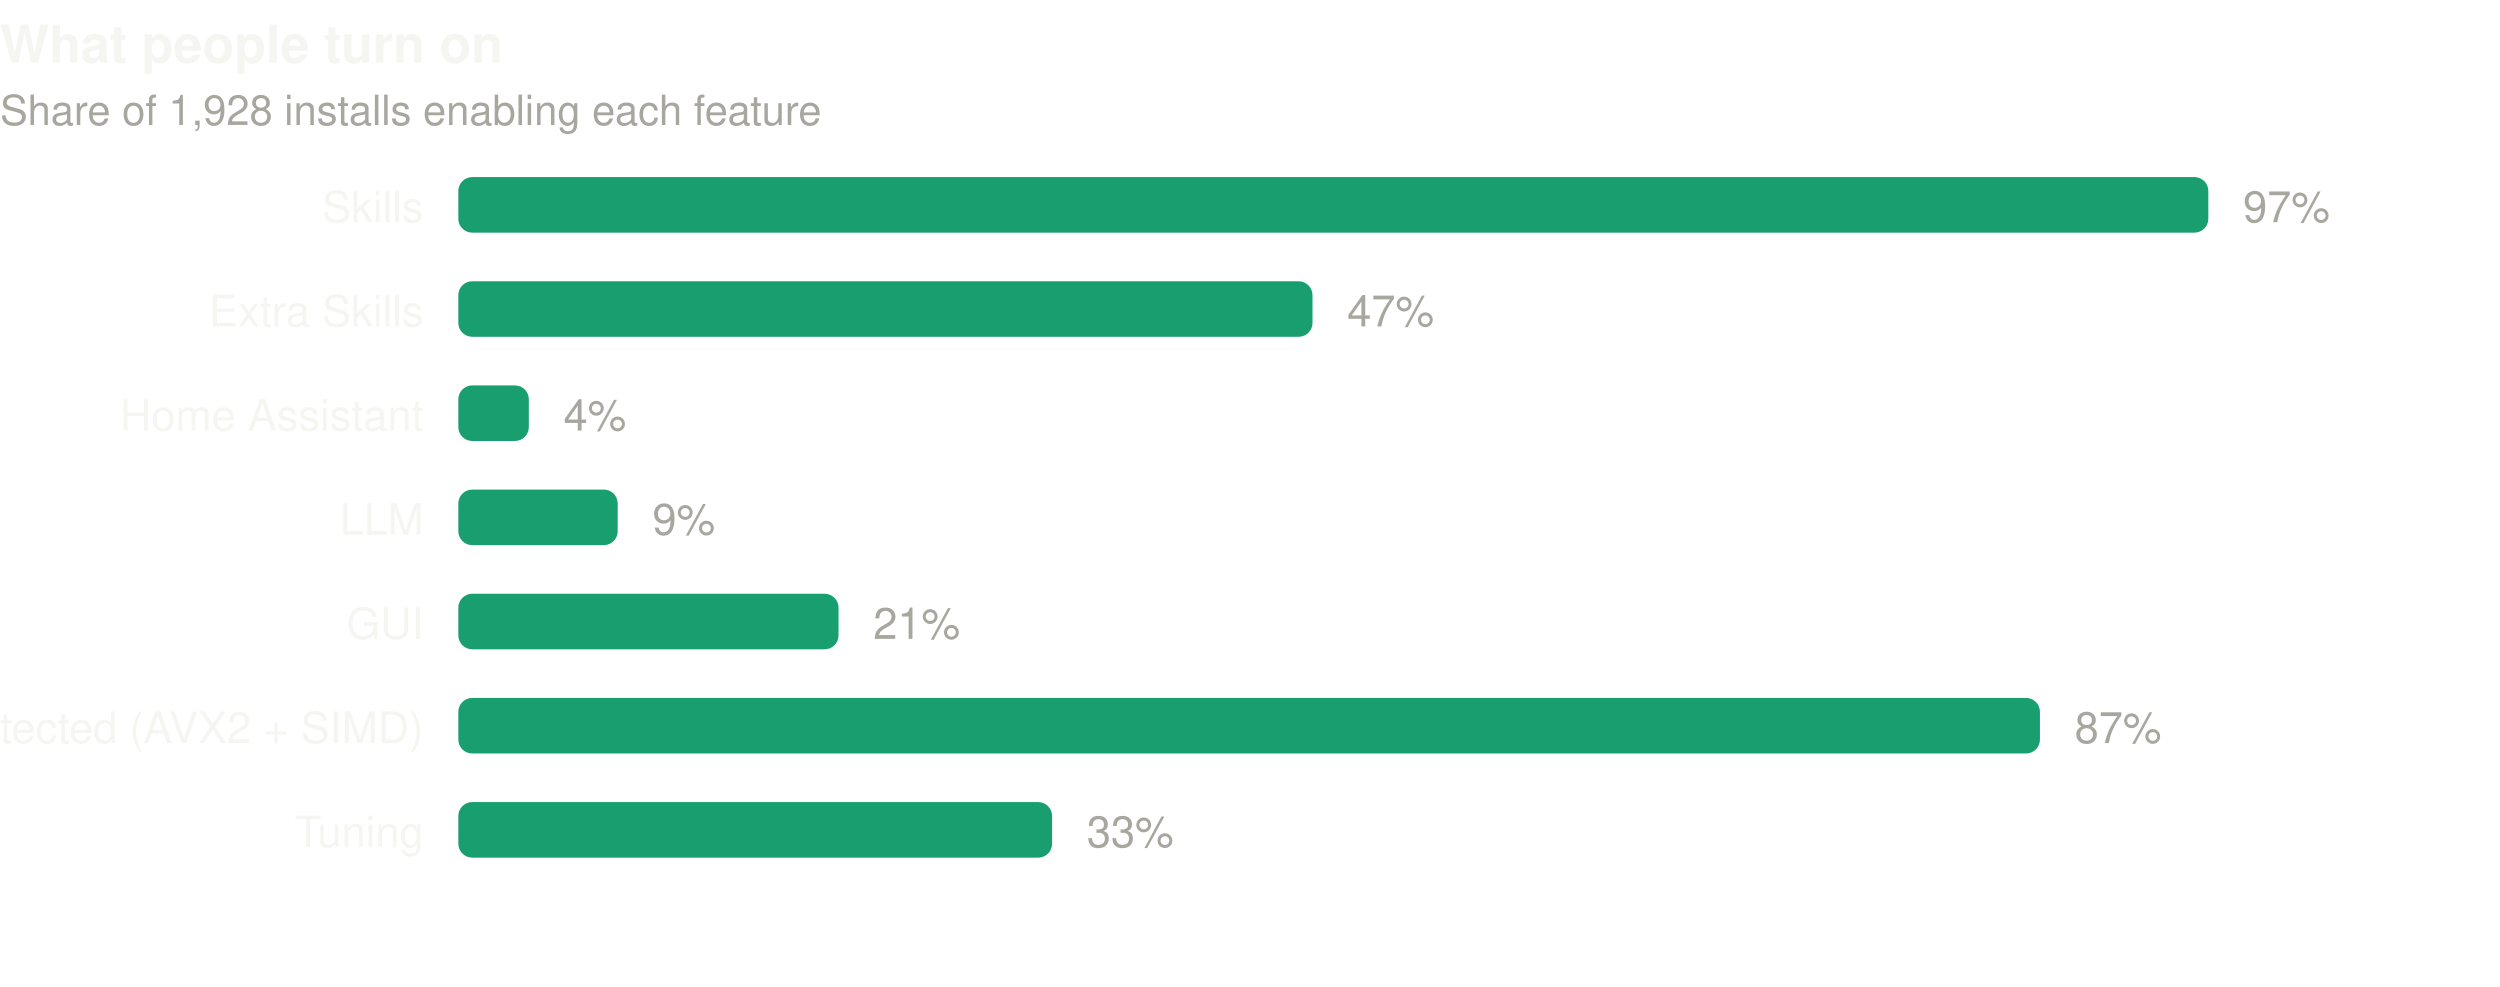
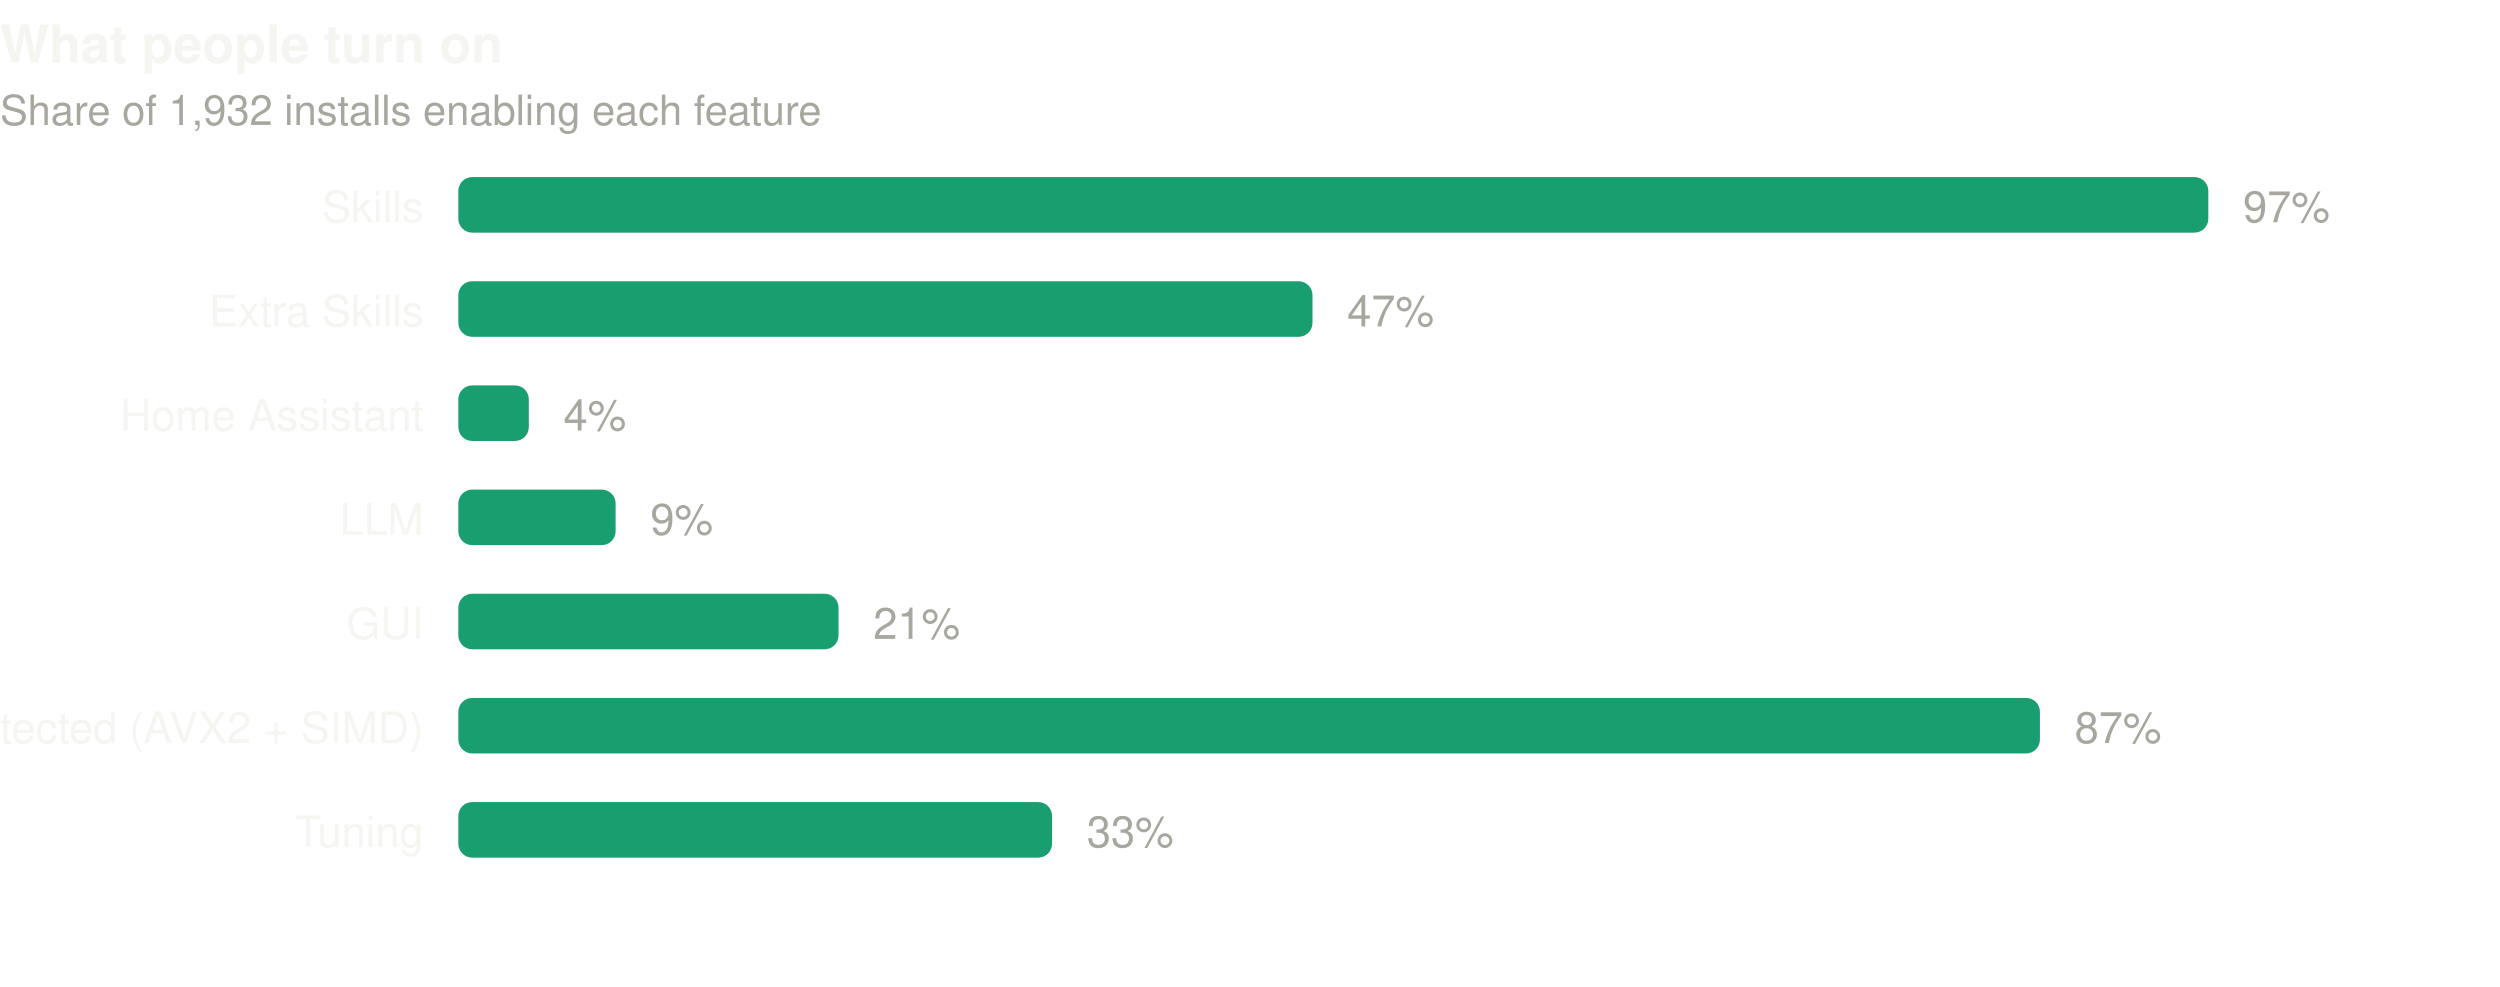
- <svg xmlns="http://www.w3.org/2000/svg" width="720" height="284" viewBox="0 0 720 284" role="img" aria-label="What people turn on. Share of 1,928 installs enabling each feature">
+ <svg xmlns="http://www.w3.org/2000/svg" width="720" height="284" viewBox="0 0 720 284" role="img" aria-label="What people turn on. Share of 1,932 installs enabling each feature">
  <text x="0" y="18" font-family="ui-sans-serif,-apple-system,BlinkMacSystemFont,'Segoe UI',Helvetica,Arial,sans-serif" font-size="15" font-weight="600" fill="#f5f5f2">What people turn on</text>
-   <text x="0" y="36" font-family="ui-sans-serif,-apple-system,BlinkMacSystemFont,'Segoe UI',Helvetica,Arial,sans-serif" font-size="12" fill="#a8a79f">Share of 1,928 installs enabling each feature</text>
+   <text x="0" y="36" font-family="ui-sans-serif,-apple-system,BlinkMacSystemFont,'Segoe UI',Helvetica,Arial,sans-serif" font-size="12" fill="#a8a79f">Share of 1,932 installs enabling each feature</text>
  <text x="122" y="64.0" text-anchor="end" font-family="ui-sans-serif,-apple-system,BlinkMacSystemFont,'Segoe UI',Helvetica,Arial,sans-serif" font-size="12.5" fill="#f5f5f2">Skills</text>
  <rect x="132" y="51.0" width="504.0" height="16" rx="4" fill="#199e70" />
  <text x="646.0" y="64.0" font-family="ui-sans-serif,-apple-system,BlinkMacSystemFont,'Segoe UI',Helvetica,Arial,sans-serif" font-size="12.5" fill="#a8a79f">97%</text>
  <text x="122" y="94.0" text-anchor="end" font-family="ui-sans-serif,-apple-system,BlinkMacSystemFont,'Segoe UI',Helvetica,Arial,sans-serif" font-size="12.5" fill="#f5f5f2">Extra Skills</text>
  <rect x="132" y="81.0" width="246.0" height="16" rx="4" fill="#199e70" />
  <text x="388.0" y="94.0" font-family="ui-sans-serif,-apple-system,BlinkMacSystemFont,'Segoe UI',Helvetica,Arial,sans-serif" font-size="12.5" fill="#a8a79f">47%</text>
  <text x="122" y="124.0" text-anchor="end" font-family="ui-sans-serif,-apple-system,BlinkMacSystemFont,'Segoe UI',Helvetica,Arial,sans-serif" font-size="12.5" fill="#f5f5f2">Home Assistant</text>
  <rect x="132" y="111.0" width="20.3" height="16" rx="4" fill="#199e70" />
  <text x="162.3" y="124.0" font-family="ui-sans-serif,-apple-system,BlinkMacSystemFont,'Segoe UI',Helvetica,Arial,sans-serif" font-size="12.5" fill="#a8a79f">4%</text>
  <text x="122" y="154.0" text-anchor="end" font-family="ui-sans-serif,-apple-system,BlinkMacSystemFont,'Segoe UI',Helvetica,Arial,sans-serif" font-size="12.5" fill="#f5f5f2">LLM</text>
-   <rect x="132" y="141.0" width="45.9" height="16" rx="4" fill="#199e70" />
-   <text x="187.9" y="154.0" font-family="ui-sans-serif,-apple-system,BlinkMacSystemFont,'Segoe UI',Helvetica,Arial,sans-serif" font-size="12.5" fill="#a8a79f">9%</text>
+   <rect x="132" y="141.0" width="45.3" height="16" rx="4" fill="#199e70" />
+   <text x="187.3" y="154.0" font-family="ui-sans-serif,-apple-system,BlinkMacSystemFont,'Segoe UI',Helvetica,Arial,sans-serif" font-size="12.5" fill="#a8a79f">9%</text>
  <text x="122" y="184.0" text-anchor="end" font-family="ui-sans-serif,-apple-system,BlinkMacSystemFont,'Segoe UI',Helvetica,Arial,sans-serif" font-size="12.5" fill="#f5f5f2">GUI</text>
  <rect x="132" y="171.0" width="109.5" height="16" rx="4" fill="#199e70" />
  <text x="251.5" y="184.0" font-family="ui-sans-serif,-apple-system,BlinkMacSystemFont,'Segoe UI',Helvetica,Arial,sans-serif" font-size="12.5" fill="#a8a79f">21%</text>
  <text x="122" y="214.0" text-anchor="end" font-family="ui-sans-serif,-apple-system,BlinkMacSystemFont,'Segoe UI',Helvetica,Arial,sans-serif" font-size="12.5" fill="#f5f5f2">CPU capability detected (AVX2 + SIMD)</text>
  <rect x="132" y="201.0" width="455.5" height="16" rx="4" fill="#199e70" />
  <text x="597.5" y="214.0" font-family="ui-sans-serif,-apple-system,BlinkMacSystemFont,'Segoe UI',Helvetica,Arial,sans-serif" font-size="12.5" fill="#a8a79f">87%</text>
  <text x="122" y="244.0" text-anchor="end" font-family="ui-sans-serif,-apple-system,BlinkMacSystemFont,'Segoe UI',Helvetica,Arial,sans-serif" font-size="12.5" fill="#f5f5f2">Tuning</text>
  <rect x="132" y="231.0" width="171.0" height="16" rx="4" fill="#199e70" />
  <text x="313.0" y="244.0" font-family="ui-sans-serif,-apple-system,BlinkMacSystemFont,'Segoe UI',Helvetica,Arial,sans-serif" font-size="12.5" fill="#a8a79f">33%</text>
</svg>
